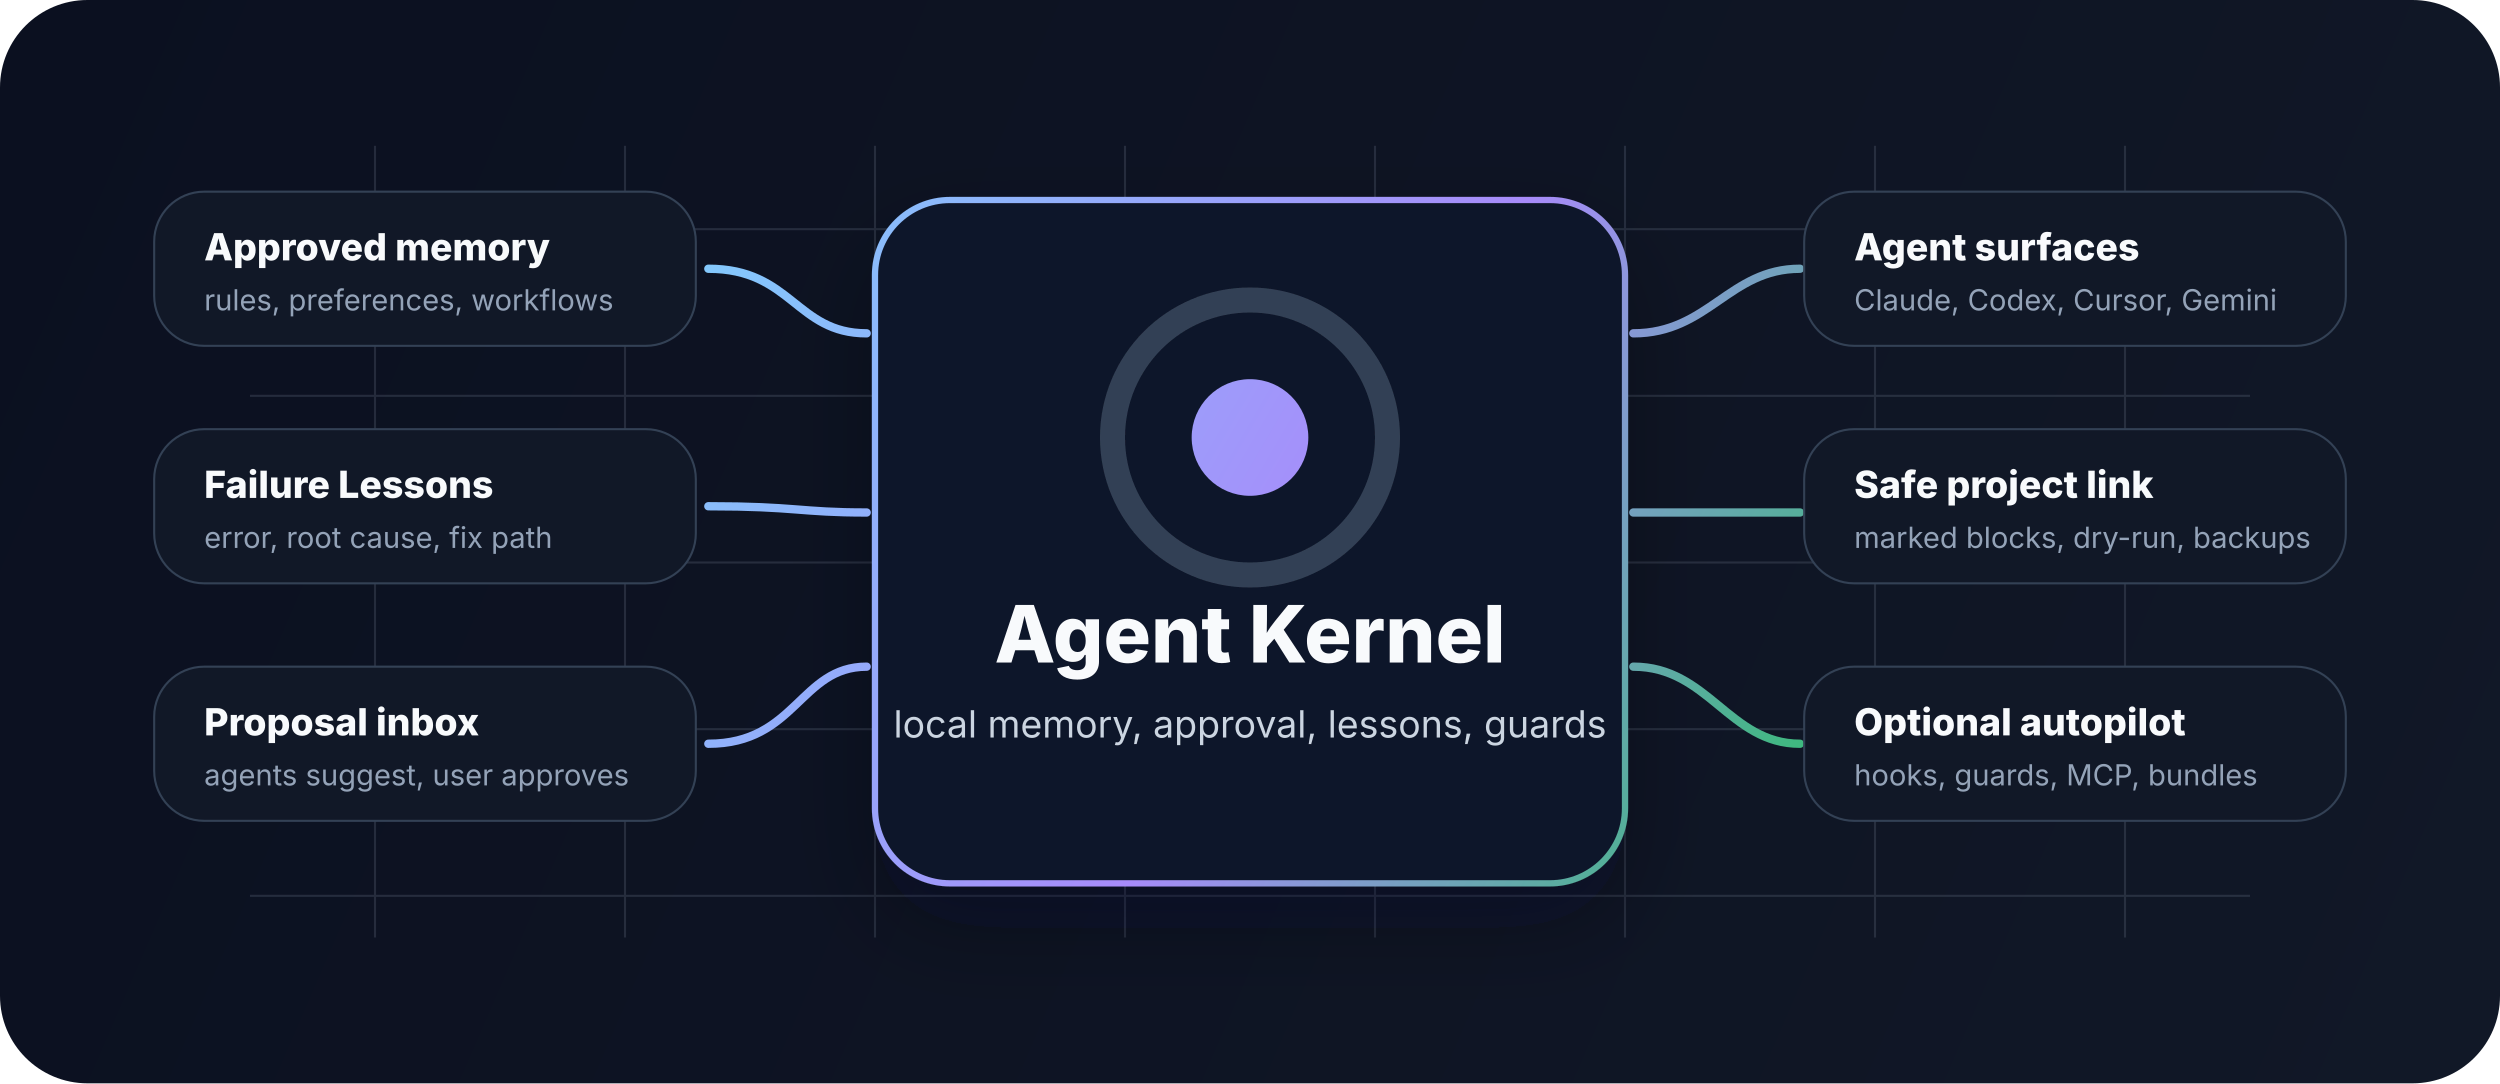
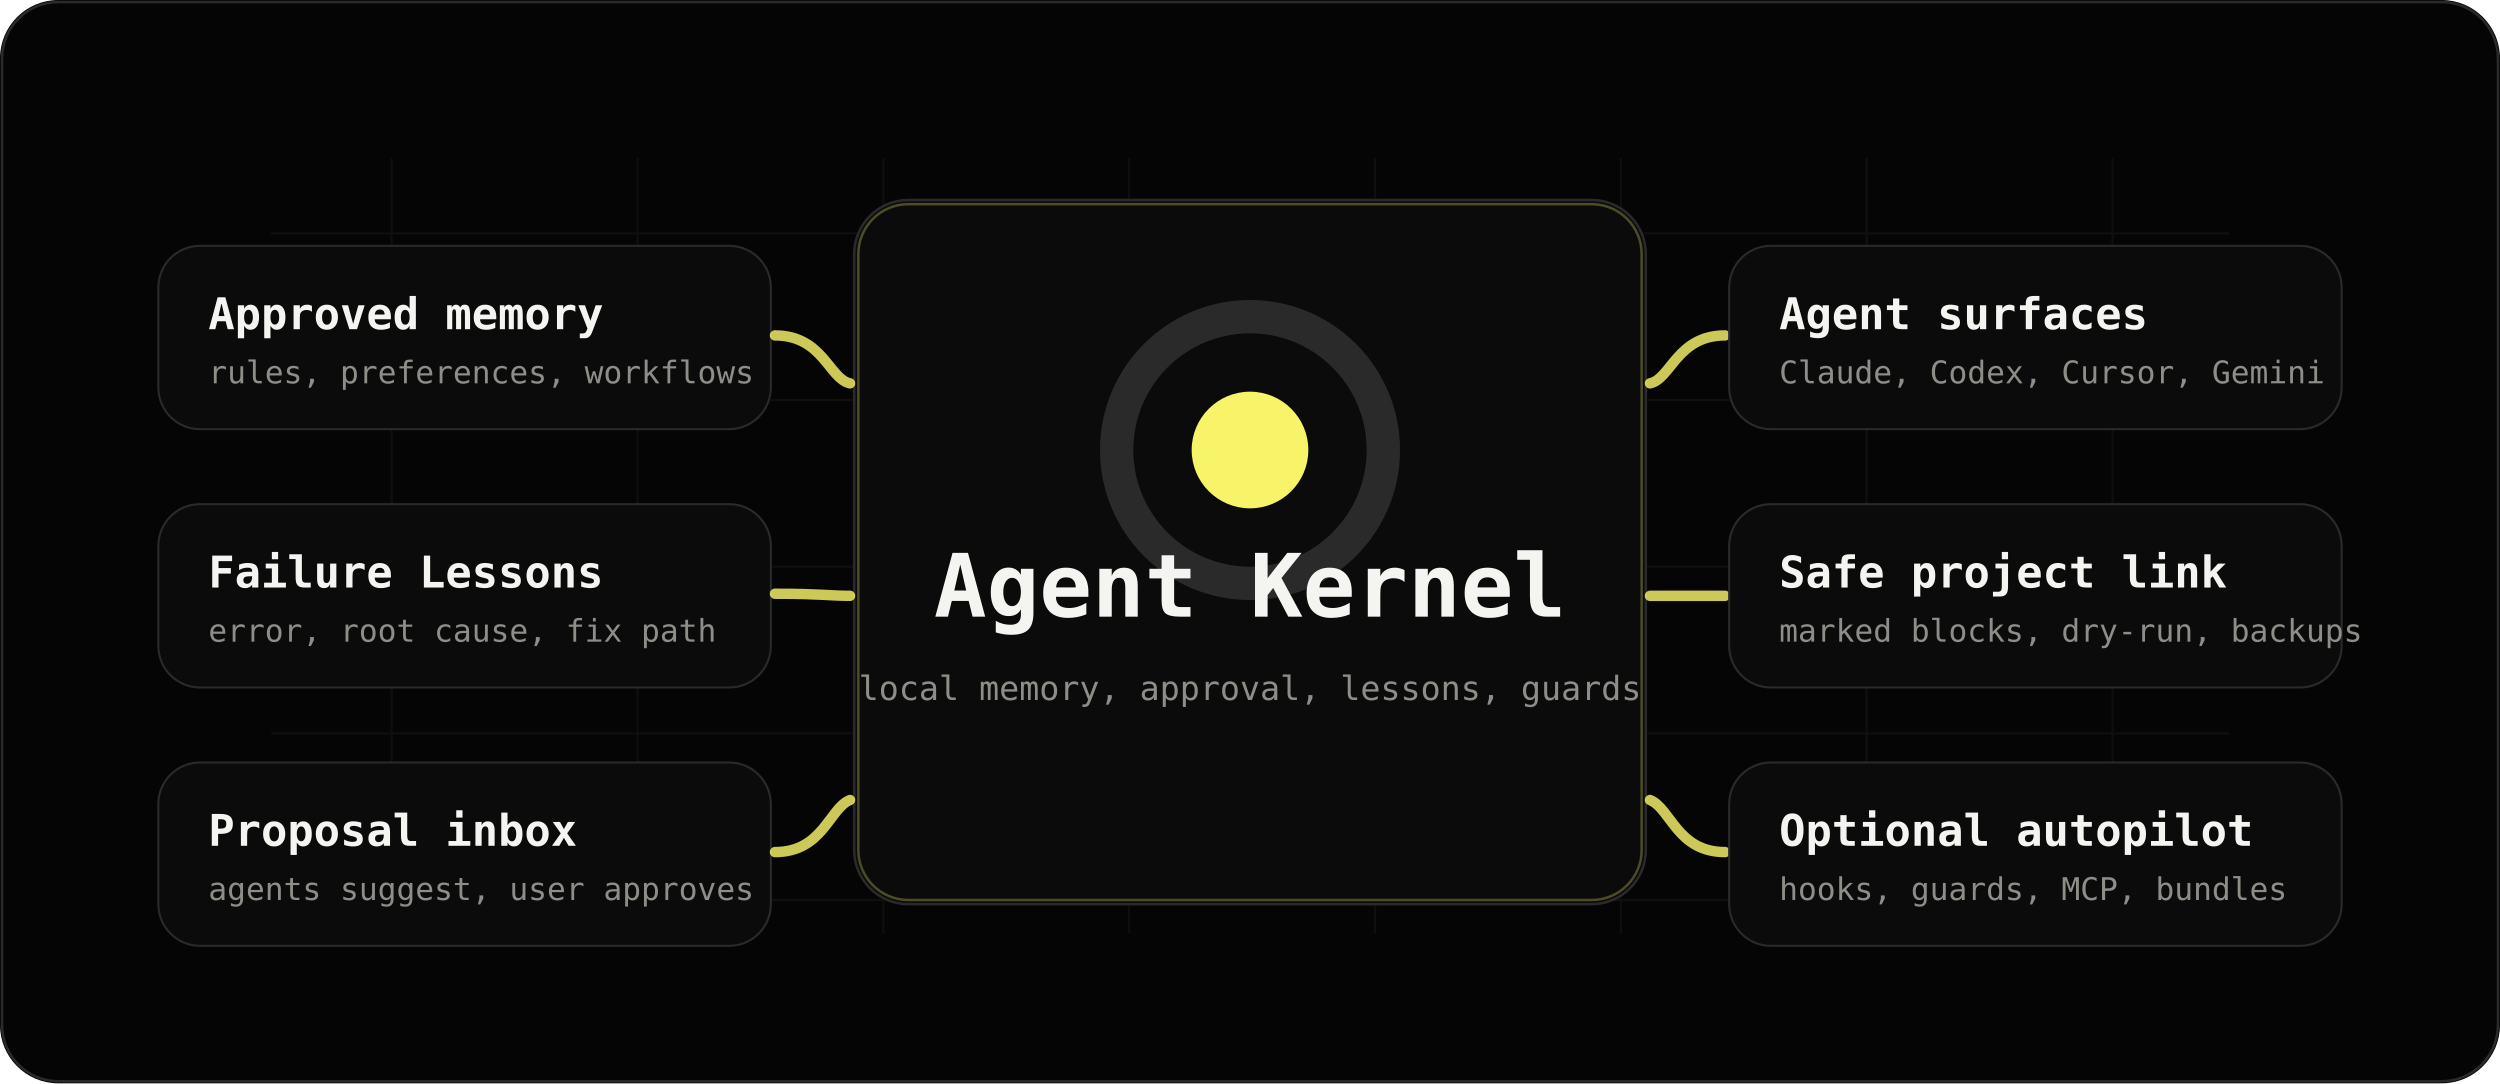
<svg xmlns="http://www.w3.org/2000/svg" width="1200" height="520" viewBox="0 0 1200 520" role="img" aria-labelledby="title desc">
  <defs>
-     <linearGradient id="bg" x1="0" y1="0" x2="1200" y2="520" gradientUnits="userSpaceOnUse">
-       <stop offset="0" stop-color="#0b1020" />
-       <stop offset="1" stop-color="#111827" />
-     </linearGradient>
-     <linearGradient id="accent" x1="300" y1="80" x2="900" y2="430" gradientUnits="userSpaceOnUse">
-       <stop offset="0" stop-color="#7dd3fc" />
-       <stop offset="0.55" stop-color="#a78bfa" />
-       <stop offset="1" stop-color="#22c55e" />
-     </linearGradient>
-     <filter id="shadow" x="-20%" y="-20%" width="140%" height="140%">
-       <feDropShadow dx="0" dy="20" stdDeviation="22" flood-color="#020617" flood-opacity="0.28" />
-     </filter>
+     <style>
+       .mono { font-family: 'JetBrains Mono', ui-monospace, SFMono-Regular, Menlo, Monaco, Consolas, monospace; }
+       .sans { font-family: Inter, Arial, sans-serif; }
+     </style>
  </defs>
-   <rect width="1200" height="520" rx="42" fill="url(#bg)" />
-   <g opacity="0.18" stroke="#94a3b8" stroke-width="1">
-     <path d="M120 110h960M120 190h960M120 270h960M120 350h960M120 430h960" />
-     <path d="M180 70v380M300 70v380M420 70v380M540 70v380M660 70v380M780 70v380M900 70v380M1020 70v380" />
+   <rect width="1200" height="520" rx="28" fill="#050505" />
+   <rect x="1" y="1" width="1198" height="518" rx="27" fill="none" stroke="#2A2A2A" stroke-width="1.2" />
+   <g opacity="0.62" stroke="#151515" stroke-width="1">
+     <path d="M130 112h940M130 192h940M130 272h940M130 352h940M130 432h940" />
+     <path d="M188 76v372M306 76v372M424 76v372M542 76v372M660 76v372M778 76v372M896 76v372M1014 76v372" />
  </g>
-   <g filter="url(#shadow)">
-     <rect x="420" y="96" width="360" height="328" rx="36" fill="#0f172a" stroke="url(#accent)" stroke-width="3" />
-     <circle cx="600" cy="210" r="66" fill="none" stroke="#334155" stroke-width="12" />
-     <circle cx="600" cy="210" r="28" fill="url(#accent)" />
-     <text x="600" y="318" text-anchor="middle" font-family="Inter, Arial, sans-serif" font-size="38" font-weight="800" fill="#f8fafc">Agent Kernel</text>
-     <text x="600" y="354" text-anchor="middle" font-family="Inter, Arial, sans-serif" font-size="18" fill="#cbd5e1">local memory, approval, lessons, guards</text>
-   </g>
-   <g font-family="Inter, Arial, sans-serif">
-     <g transform="translate(74 92)">
-       <rect width="260" height="74" rx="24" fill="#111827" stroke="#334155" />
-       <text x="24" y="33" font-size="18" font-weight="800" fill="#f8fafc">Approved memory</text>
-       <text x="24" y="57" font-size="14" fill="#94a3b8">rules, preferences, workflows</text>
+   <g transform="translate(76 118)">
+     <g>
+       <rect width="294" height="88" rx="20" fill="#0B0B0B" stroke="#2A2A2A" />
+       <text x="24" y="40" class="mono" font-size="21" font-weight="700" fill="#F4F4F1">Approved memory</text>
+       <text x="24" y="66" class="mono" font-size="15" fill="#8E8E88">rules, preferences, workflows</text>
    </g>
-     <g transform="translate(74 206)">
-       <rect width="260" height="74" rx="24" fill="#111827" stroke="#334155" />
-       <text x="24" y="33" font-size="18" font-weight="800" fill="#f8fafc">Failure Lessons</text>
-       <text x="24" y="57" font-size="14" fill="#94a3b8">error, root cause, fix path</text>
+     <g transform="translate(0 124)">
+       <rect width="294" height="88" rx="20" fill="#0B0B0B" stroke="#2A2A2A" />
+       <text x="24" y="40" class="mono" font-size="21" font-weight="700" fill="#F4F4F1">Failure Lessons</text>
+       <text x="24" y="66" class="mono" font-size="15" fill="#8E8E88">error, root cause, fix path</text>
    </g>
-     <g transform="translate(74 320)">
-       <rect width="260" height="74" rx="24" fill="#111827" stroke="#334155" />
-       <text x="24" y="33" font-size="18" font-weight="800" fill="#f8fafc">Proposal inbox</text>
-       <text x="24" y="57" font-size="14" fill="#94a3b8">agents suggest, user approves</text>
+     <g transform="translate(0 248)">
+       <rect width="294" height="88" rx="20" fill="#0B0B0B" stroke="#2A2A2A" />
+       <text x="24" y="40" class="mono" font-size="21" font-weight="700" fill="#F4F4F1">Proposal inbox</text>
+       <text x="24" y="66" class="mono" font-size="15" fill="#8E8E88">agents suggest, user approves</text>
    </g>
  </g>
-   <g stroke="url(#accent)" stroke-width="4" fill="none" stroke-linecap="round">
-     <path d="M340 129 C380 129 382 160 416 160" />
-     <path d="M340 243 C382 243 384 246 416 246" />
-     <path d="M340 357 C382 357 384 320 416 320" />
-     <path d="M784 160 C820 160 830 129 864 129" />
-     <path d="M784 246 C820 246 830 246 864 246" />
-     <path d="M784 320 C820 320 830 357 864 357" />
+   <g transform="translate(410 96)">
+     <rect width="380" height="338" rx="26" fill="#0B0B0B" stroke="#2A2A2A" stroke-width="1.2" />
+     <rect x="2" y="2" width="376" height="334" rx="24" fill="none" stroke="#F8F46A" stroke-opacity="0.28" stroke-width="1.2" />
+     <circle cx="190" cy="120" r="64" fill="none" stroke="#2A2A2A" stroke-width="16" />
+     <circle cx="190" cy="120" r="28" fill="#F8F46A" />
+     <text x="190" y="200" text-anchor="middle" class="mono" font-size="42" font-weight="800" fill="#F4F4F1">Agent Kernel</text>
+     <text x="190" y="240" text-anchor="middle" class="mono" font-size="16" fill="#8E8E88">local memory, approval, lessons, guards</text>
  </g>
-   <g font-family="Inter, Arial, sans-serif">
-     <g transform="translate(866 92)">
-       <rect width="260" height="74" rx="24" fill="#111827" stroke="#334155" />
-       <text x="24" y="33" font-size="18" font-weight="800" fill="#f8fafc">Agent surfaces</text>
-       <text x="24" y="57" font-size="14" fill="#94a3b8">Claude, Codex, Cursor, Gemini</text>
+   <g fill="none" stroke="#F8F46A" stroke-opacity="0.82" stroke-width="5" stroke-linecap="round">
+     <path d="M372 161 C395 161 398 182 408 184" />
+     <path d="M372 285 C395 285 398 286 408 286" />
+     <path d="M372 409 C395 409 398 388 408 384" />
+     <path d="M792 184 C802 182 805 161 828 161" />
+     <path d="M792 286 C802 286 805 286 828 286" />
+     <path d="M792 384 C802 388 805 409 828 409" />
+   </g>
+   <g transform="translate(830 118)">
+     <g>
+       <rect width="294" height="88" rx="20" fill="#0B0B0B" stroke="#2A2A2A" />
+       <text x="24" y="40" class="mono" font-size="21" font-weight="700" fill="#F4F4F1">Agent surfaces</text>
+       <text x="24" y="66" class="mono" font-size="15" fill="#8E8E88">Claude, Codex, Cursor, Gemini</text>
    </g>
-     <g transform="translate(866 206)">
-       <rect width="260" height="74" rx="24" fill="#111827" stroke="#334155" />
-       <text x="24" y="33" font-size="18" font-weight="800" fill="#f8fafc">Safe project link</text>
-       <text x="24" y="57" font-size="14" fill="#94a3b8">marked blocks, dry-run, backups</text>
+     <g transform="translate(0 124)">
+       <rect width="294" height="88" rx="20" fill="#0B0B0B" stroke="#2A2A2A" />
+       <text x="24" y="40" class="mono" font-size="21" font-weight="700" fill="#F4F4F1">Safe project link</text>
+       <text x="24" y="66" class="mono" font-size="15" fill="#8E8E88">marked blocks, dry-run, backups</text>
    </g>
-     <g transform="translate(866 320)">
-       <rect width="260" height="74" rx="24" fill="#111827" stroke="#334155" />
-       <text x="24" y="33" font-size="18" font-weight="800" fill="#f8fafc">Optional autopilot</text>
-       <text x="24" y="57" font-size="14" fill="#94a3b8">hooks, guards, MCP, bundles</text>
+     <g transform="translate(0 248)">
+       <rect width="294" height="88" rx="20" fill="#0B0B0B" stroke="#2A2A2A" />
+       <text x="24" y="40" class="mono" font-size="21" font-weight="700" fill="#F4F4F1">Optional autopilot</text>
+       <text x="24" y="66" class="mono" font-size="15" fill="#8E8E88">hooks, guards, MCP, bundles</text>
    </g>
  </g>
</svg>
